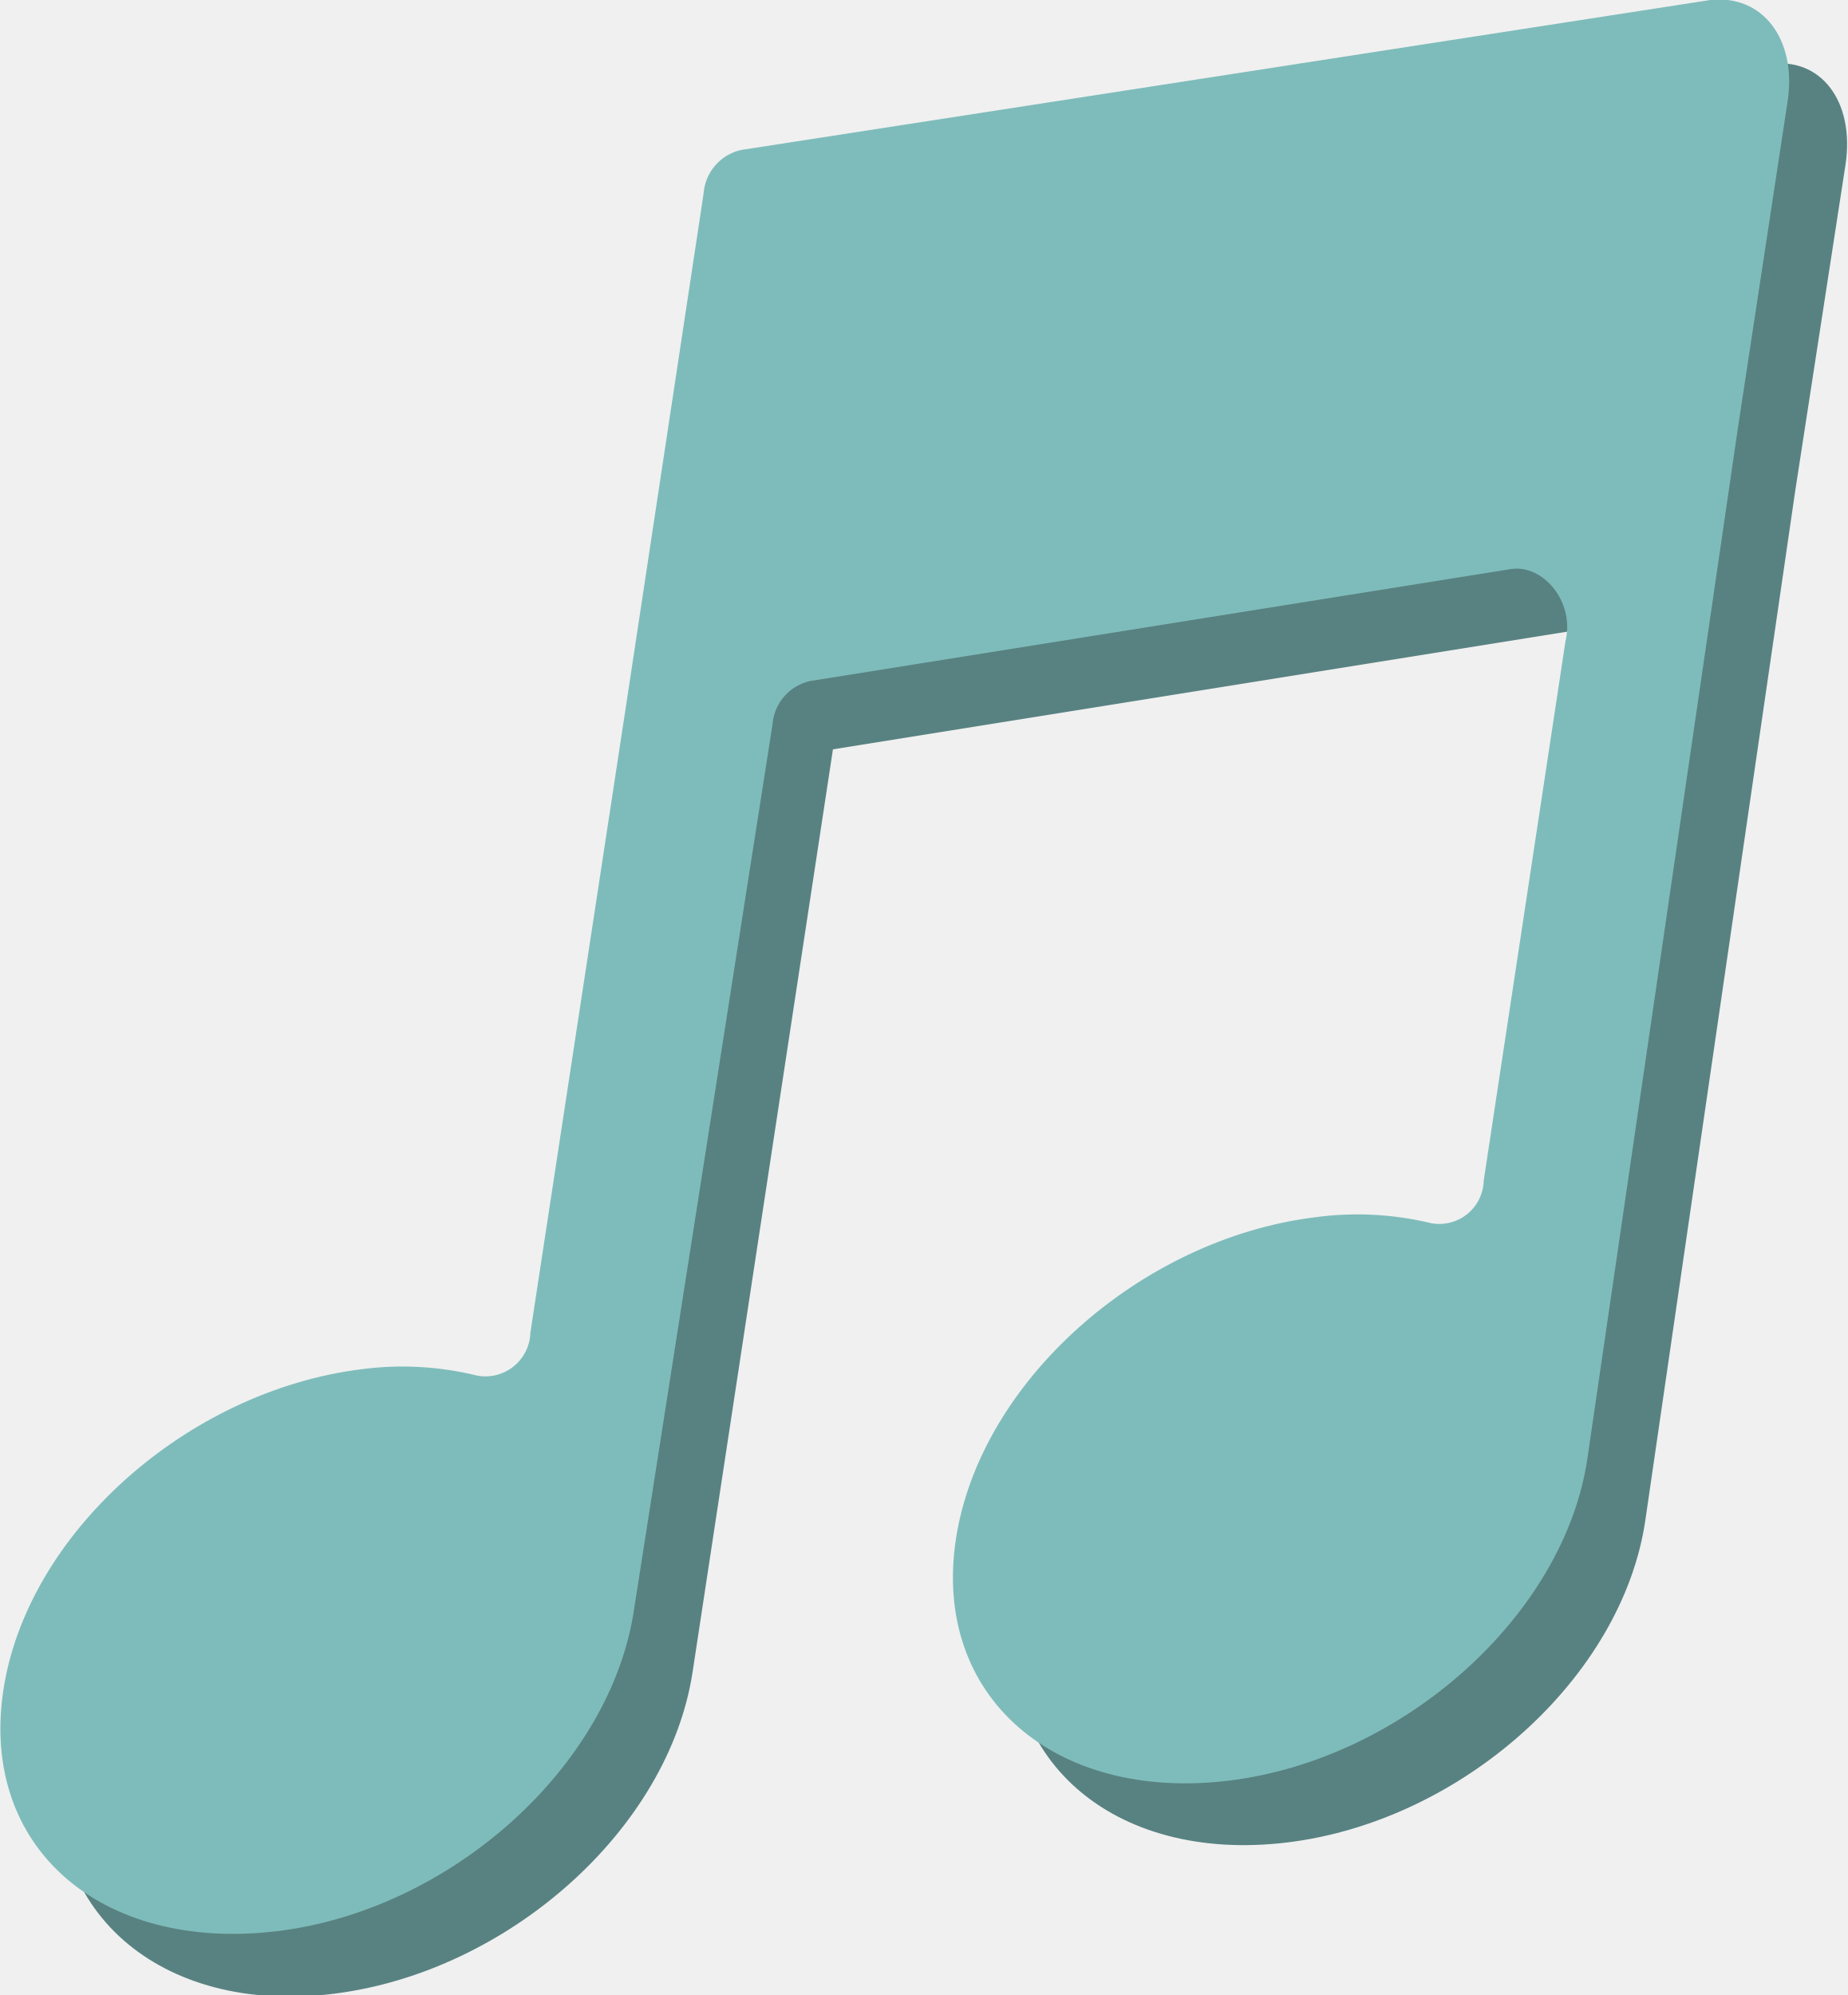
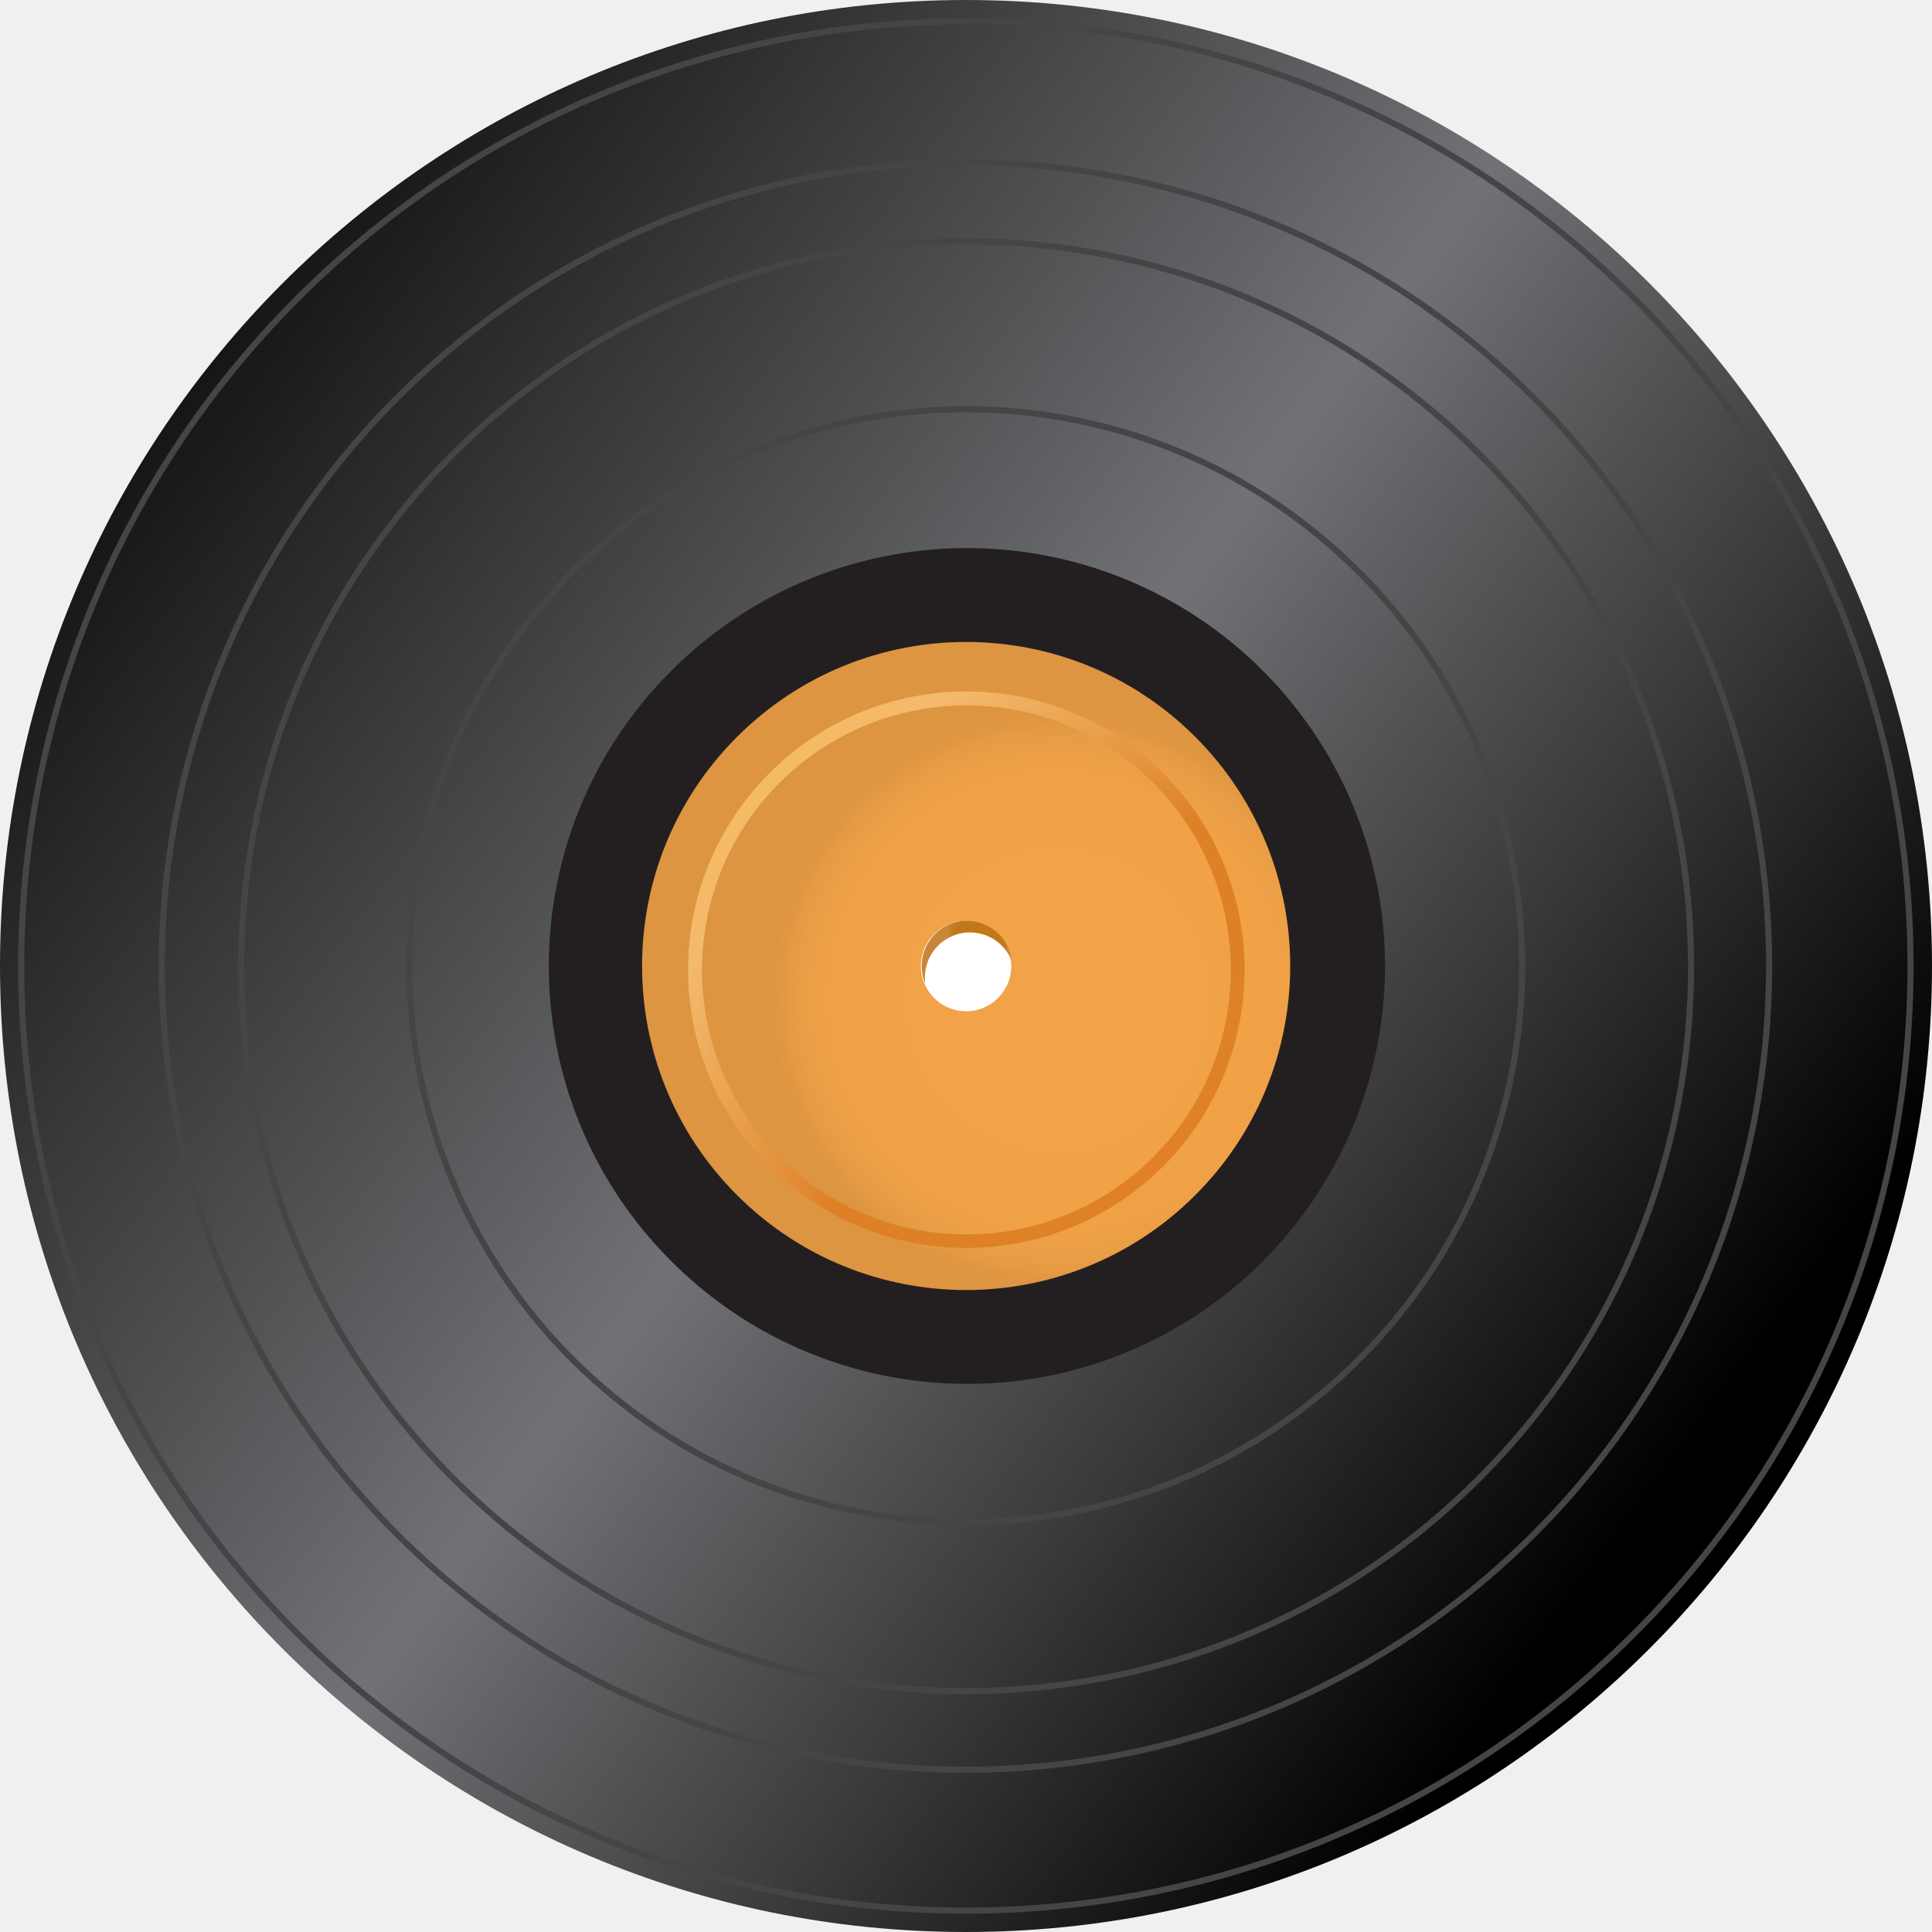
- <svg xmlns="http://www.w3.org/2000/svg" viewBox="0 0 28.7 30.99">
+ <svg xmlns="http://www.w3.org/2000/svg" viewBox="0 0 120.2 120.2">
  <defs>
-     <style>.cls-1{fill:#588281;}.cls-2{fill:#7ebcbb;}</style>
+     <style>.cls-1{fill:url(#linear-gradient);}.cls-2{fill:#231f20;}.cls-3{fill:none;stroke:#454547;stroke-width:0.38px;}.cls-4{fill:url(#radial-gradient);}.cls-5{fill:url(#radial-gradient-2);}.cls-6{fill:#fff;}.cls-7{fill:url(#radial-gradient-3);}</style>
+     <linearGradient id="linear-gradient" x1="8.27" y1="1288.51" x2="264.54" y2="1098.05" gradientTransform="matrix(-0.4, 0, 0, 0.4, 108.79, -425.72)" gradientUnits="userSpaceOnUse">
+       <stop offset="0" />
+       <stop offset="0.23" stop-color="#3c3c3e" />
+       <stop offset="0.45" stop-color="#717275" />
+       <stop offset="1" />
+     </linearGradient>
+     <radialGradient id="radial-gradient" cx="-1237.8" cy="2039.47" r="34.08" gradientTransform="matrix(-0.42, 0.42, 0.42, 0.42, -1310.63, -274.46)" gradientUnits="userSpaceOnUse">
+       <stop offset="0.4" stop-color="#f2a247" />
+       <stop offset="0.7" stop-color="#f0a146" />
+       <stop offset="0.8" stop-color="#e99d45" />
+       <stop offset="0.88" stop-color="#de9541" />
+       <stop offset="0.88" stop-color="#dd9541" />
+     </radialGradient>
+     <radialGradient id="radial-gradient-2" cx="155.16" cy="206.1" r="143.01" gradientTransform="matrix(-0.28, 0.28, 0.28, 0.28, 60.31, -27.23)" gradientUnits="userSpaceOnUse">
+       <stop offset="0.07" stop-color="#e08127" />
+       <stop offset="0.4" stop-color="#dd8026" />
+       <stop offset="0.61" stop-color="#f4ba6d" />
+       <stop offset="0.98" stop-color="#f6bf1e" />
+     </radialGradient>
+     <radialGradient id="radial-gradient-3" cx="-47.18" cy="543.98" r="12.1" gradientTransform="matrix(-0.18, 0.05, 0.05, 0.18, 25.23, -37.23)" gradientUnits="userSpaceOnUse">
+       <stop offset="0.4" stop-color="#c07818" />
+       <stop offset="0.67" stop-color="#c0791a" />
+       <stop offset="0.77" stop-color="#c27c21" />
+       <stop offset="0.83" stop-color="#c4812c" />
+       <stop offset="0.88" stop-color="#c7873a" />
+     </radialGradient>
  </defs>
  <g id="Layer_2" data-name="Layer 2">
-     <g id="Objects">
-       <path class="cls-1" d="M27.47,1,11.93,3.36l-1.31,8.55h0L9,22.57a4.58,4.58,0,0,0-2.48-.34c-2.71.34-5.21,2.57-5.57,5s1.53,4.08,4.24,3.74,5.2-2.56,5.57-5v0h0l2.18-14.33,12.48-2L23.81,20.2a4.54,4.54,0,0,0-2.49-.33c-2.71.34-5.2,2.56-5.56,5s1.53,4.08,4.24,3.75,5.2-2.56,5.56-5h0v0l2.33-16h0l.78-5.06C28.82,1.57,28.28.87,27.47,1Z" />
-       <path class="cls-2" d="M26.57,0,11.51,2.33a.75.75,0,0,0-.58.68L9.72,11h0L8.24,20.7a.7.7,0,0,1-.82.67,4.87,4.87,0,0,0-1.81-.1c-2.71.34-5.2,2.56-5.56,5S1.58,30.32,4.29,30s5.2-2.56,5.56-5v0h0L12,11.26a.75.75,0,0,1,.58-.68L23.47,8.84c.5-.08,1,.51.85,1.12l-1.27,8.38a.69.69,0,0,1-.82.66,4.88,4.88,0,0,0-1.81-.09c-2.71.34-5.2,2.56-5.57,5s1.53,4.08,4.24,3.75,5.21-2.57,5.57-5v0h0L27,6.64h0l.77-5.06C27.92.61,27.38-.09,26.57,0Z" />
+     <g id="Layer_1-2" data-name="Layer 1">
+       <path class="cls-1" d="M0,60.1A60.1,60.1,0,1,0,60.1,0,60.1,60.1,0,0,0,0,60.1Z" />
+       <path class="cls-2" d="M41.75,78.45a26,26,0,1,0,0-36.7A25.94,25.94,0,0,0,41.75,78.45Z" />
+       <path class="cls-3" d="M18.54,101.66a58.77,58.77,0,1,0,0-83.12A58.76,58.76,0,0,0,18.54,101.66Z" />
+       <path class="cls-3" d="M24.73,95.48a50,50,0,1,0,0-70.75A50,50,0,0,0,24.73,95.48Z" />
+       <path class="cls-3" d="M28.22,92a45.1,45.1,0,1,0,0-63.78A45.09,45.09,0,0,0,28.22,92Z" />
+       <path class="cls-3" d="M35.62,84.58a34.62,34.62,0,1,0,0-49A34.62,34.62,0,0,0,35.62,84.58Z" />
+       <path class="cls-4" d="M45.85,74.35a20.16,20.16,0,1,0,0-28.5A20.15,20.15,0,0,0,45.85,74.35Z" />
+       <path class="cls-5" d="M47.88,72.57a17.31,17.31,0,1,0,0-24.48A17.31,17.31,0,0,0,47.88,72.57Zm.61-.6a16.45,16.45,0,1,1,23.27,0A16.46,16.46,0,0,1,48.49,72Z" />
+       <path class="cls-6" d="M57.39,60.83a2.81,2.81,0,1,0,2-3.44A2.8,2.8,0,0,0,57.39,60.83Z" />
+       <path class="cls-7" d="M59.57,58.12a2.8,2.8,0,0,0-2,3.07,2.6,2.6,0,0,1-.13-.36,2.81,2.81,0,0,1,5.43-1.46,2.5,2.5,0,0,1,.06.38A2.79,2.79,0,0,0,59.57,58.12Z" />
    </g>
  </g>
</svg>
